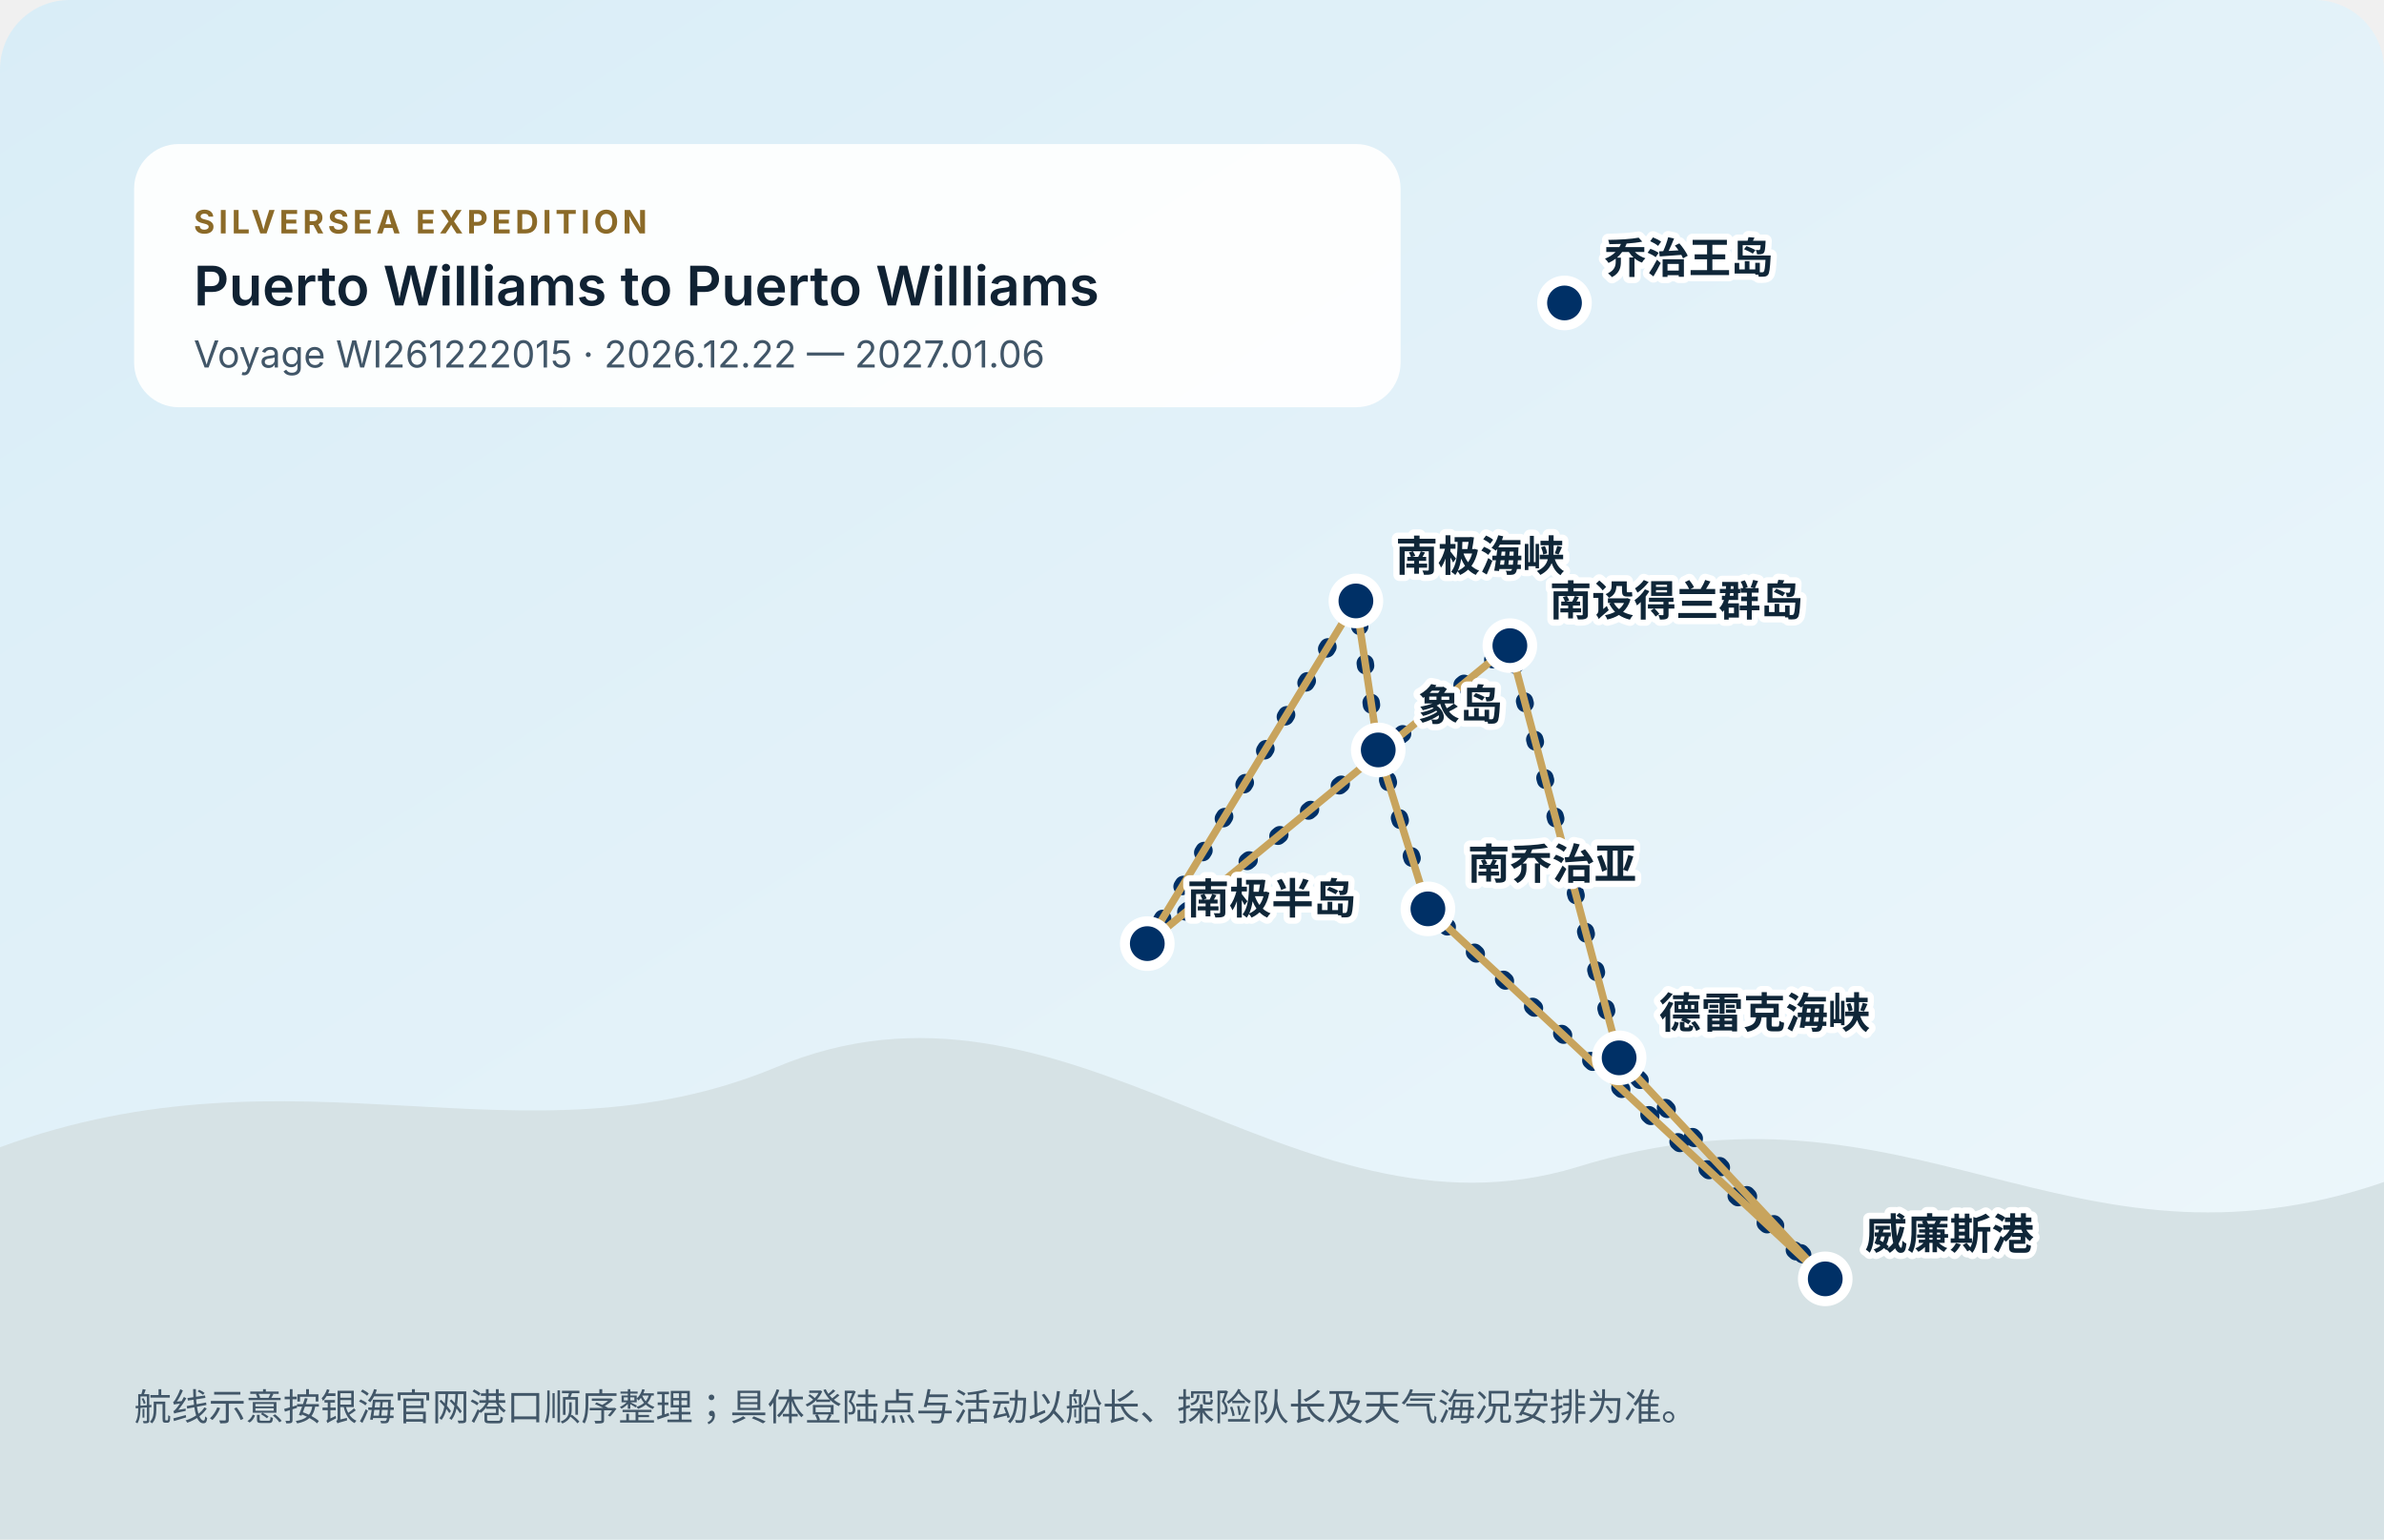
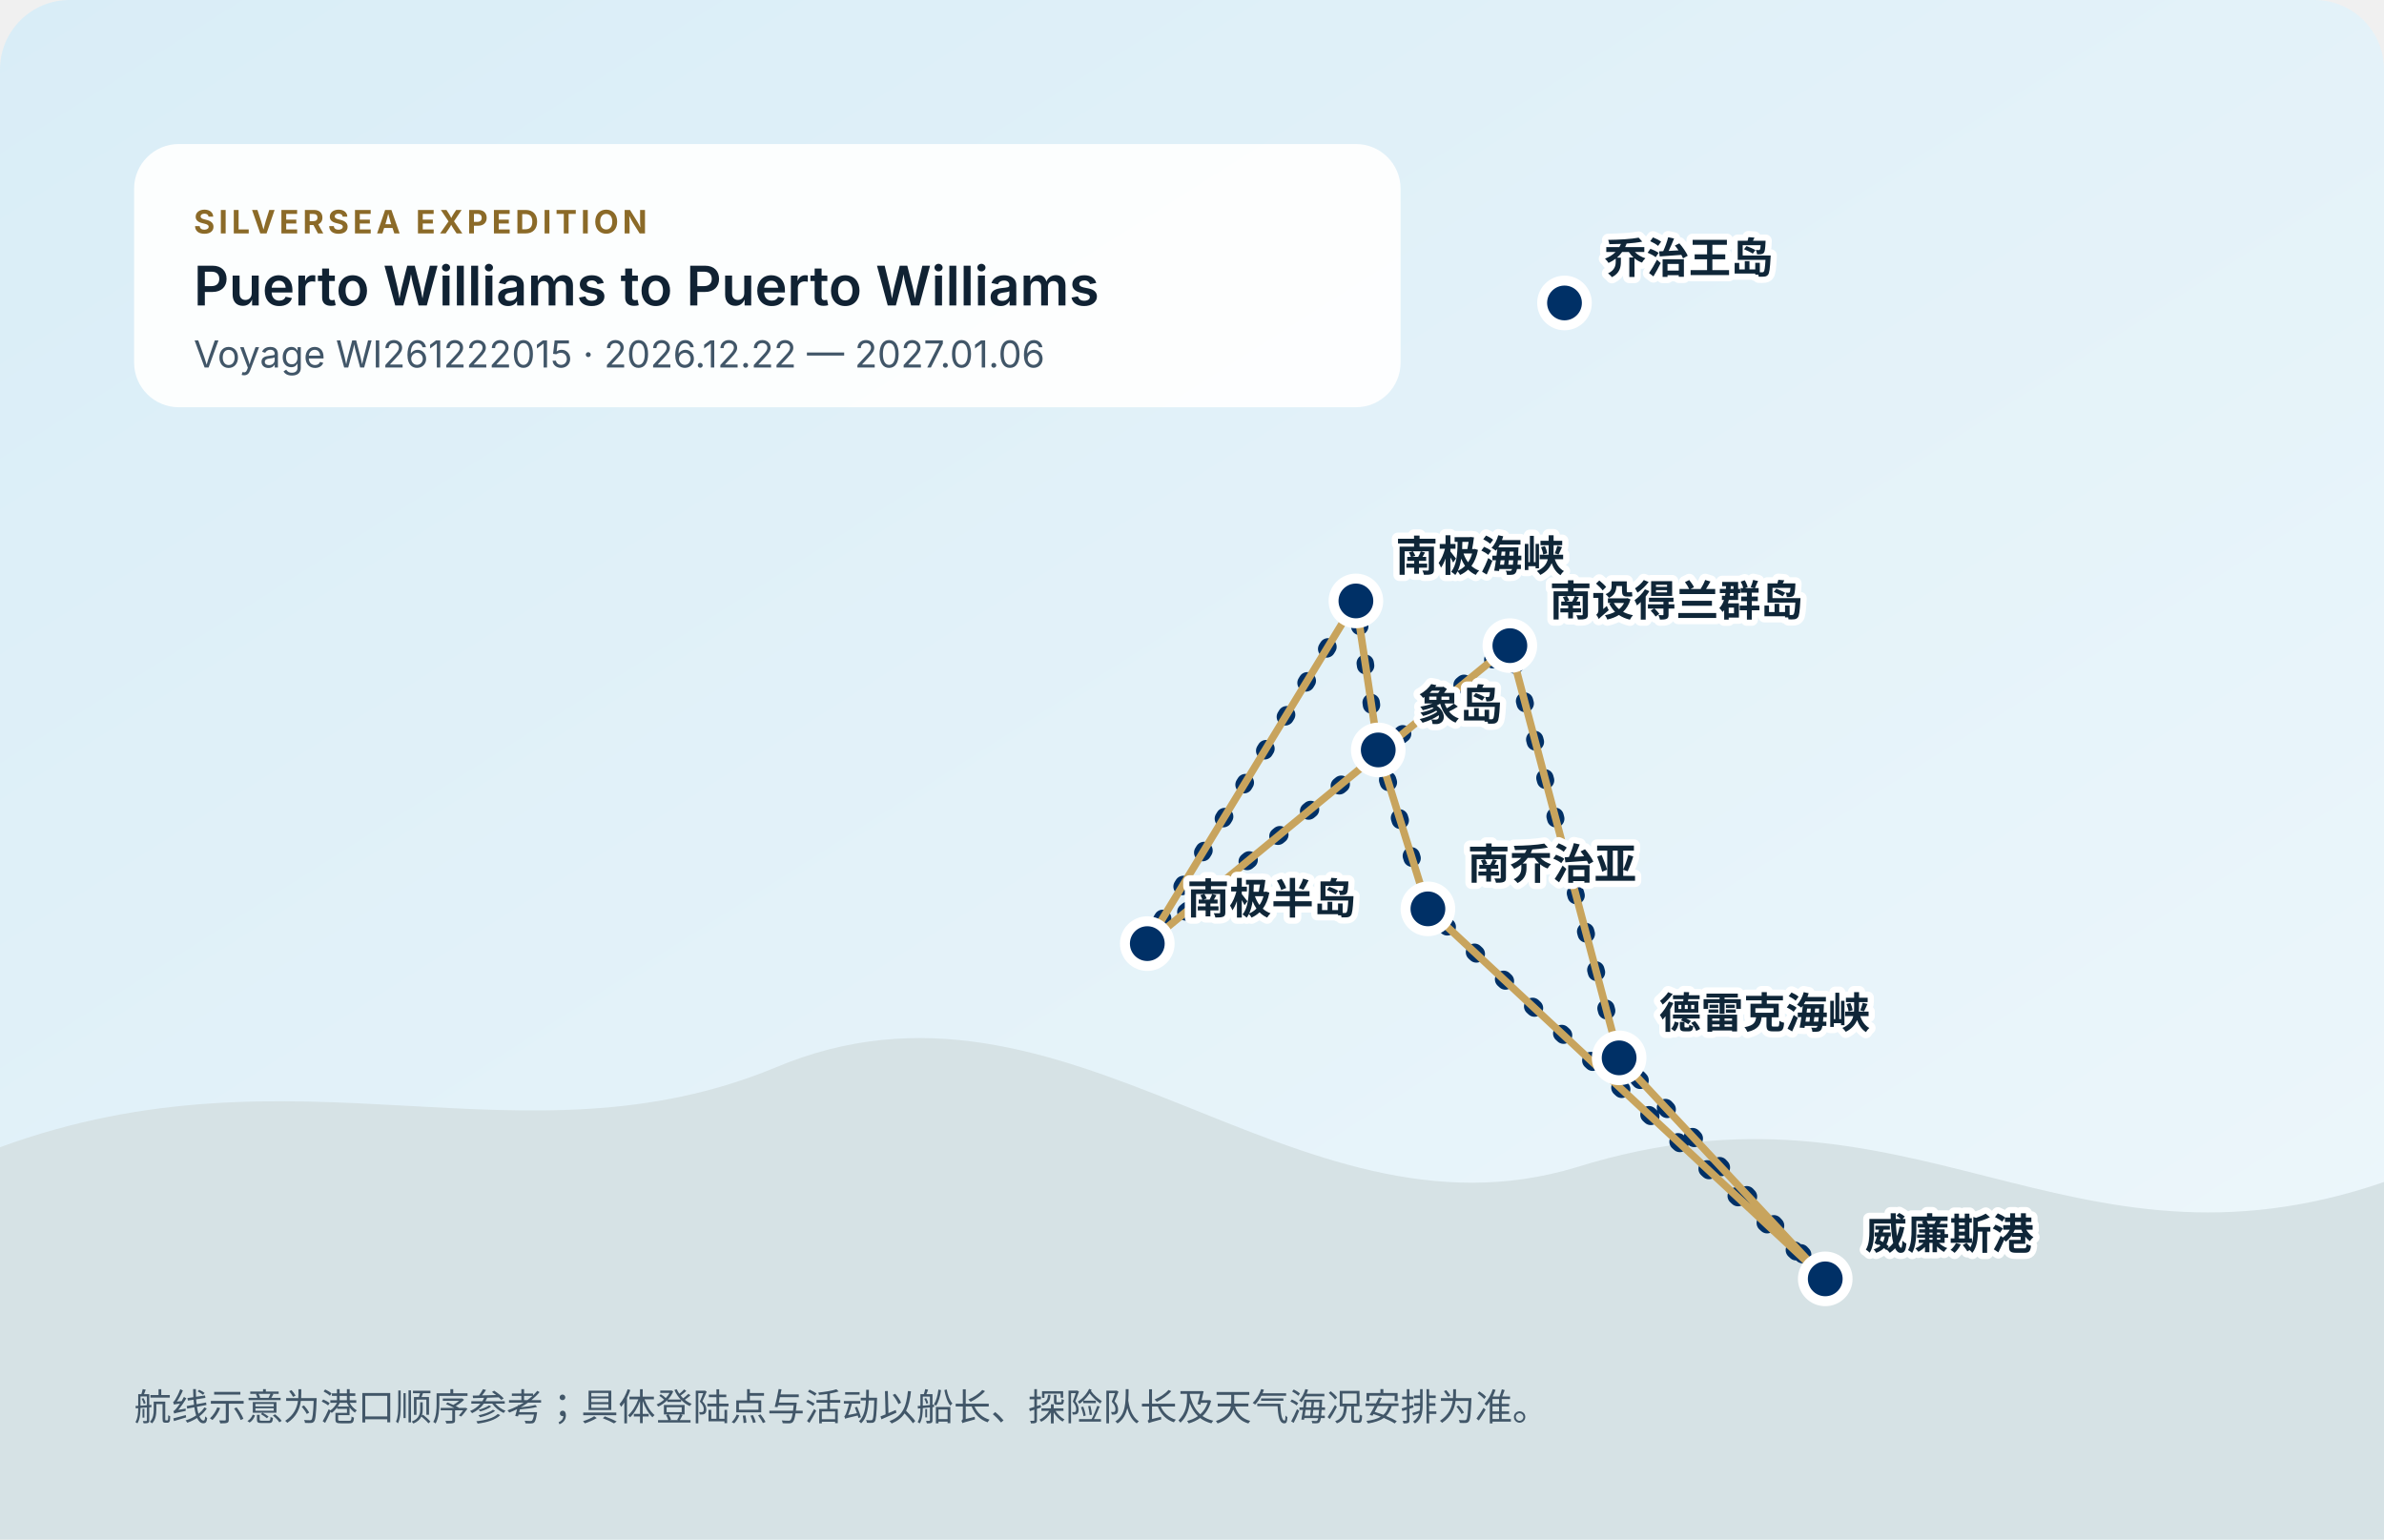
<svg xmlns="http://www.w3.org/2000/svg" viewBox="0 0 960 620" role="img" aria-labelledby="title desc">
  <defs>
    <linearGradient id="sea" x1="0" x2="1" y1="0" y2="1">
      <stop offset="0" stop-color="#d9edf7" />
      <stop offset="1" stop-color="#eef7fb" />
    </linearGradient>
  </defs>
  <rect width="960" height="620" rx="28" fill="url(#sea)" />
  <path d="M0 462 C120 418 210 472 312 430 C430 380 520 505 635 470 C770 428 832 520 960 476 L960 620 L0 620 Z" fill="#d6e2e5" />
  <path d="M 735 515 L 575 366 L 555 302 L 546 242 L 462 380 L 608 260 L 652 426 L 735 515" fill="none" stroke="#003066" stroke-width="7" stroke-linecap="round" stroke-linejoin="round" stroke-dasharray="1 15" />
  <path d="M 735 515 L 575 366 L 555 302 L 546 242 L 462 380 L 608 260 L 652 426 L 735 515" fill="none" stroke="#c8a45d" stroke-width="3" stroke-linecap="round" stroke-linejoin="round" />
  <g>
    <circle cx="630" cy="122" r="9" fill="#003066" stroke="#ffffff" stroke-width="4" />
    <text x="646" y="110" class="label">乔治王岛</text>
  </g>
  <g>
    <circle cx="546" cy="242" r="9" fill="#003066" stroke="#ffffff" stroke-width="4" />
    <text x="562" y="230" class="label">南极海峡</text>
  </g>
  <g>
    <circle cx="462" cy="380" r="9" fill="#003066" stroke="#ffffff" stroke-width="4" />
    <text x="478" y="368" class="label">南极半岛</text>
  </g>
  <g>
    <circle cx="608" cy="260" r="9" fill="#003066" stroke="#ffffff" stroke-width="4" />
    <text x="624" y="248" class="label">南设得兰群岛</text>
  </g>
  <g>
    <circle cx="652" cy="426" r="9" fill="#003066" stroke="#ffffff" stroke-width="4" />
    <text x="668" y="414" class="label">德雷克海峡</text>
  </g>
  <g>
    <circle cx="735" cy="515" r="9" fill="#003066" stroke="#ffffff" stroke-width="4" />
    <text x="751" y="503" class="label">威廉斯港</text>
  </g>
  <g>
    <circle cx="575" cy="366" r="9" fill="#003066" stroke="#ffffff" stroke-width="4" />
    <text x="591" y="354" class="label">南乔治亚</text>
  </g>
  <g>
    <circle cx="555" cy="302" r="9" fill="#003066" stroke="#ffffff" stroke-width="4" />
    <text x="571" y="290" class="label">象岛</text>
  </g>
  <g transform="translate(54 58)">
    <rect width="510" height="106" rx="18" fill="#ffffff" opacity=".92" />
    <text x="24" y="36" class="kicker">SILVERSEA EXPEDITION</text>
    <text x="24" y="65" class="title">Puerto Williams to Puerto Williams</text>
    <text x="24" y="90" class="small">Voyage WI261222015 · 2026.12.22 — 2027.01.06</text>
  </g>
-   <text x="54" y="572" class="small">航线示意按银海官网港口顺序整理；具体登陆点与活动以船长、探险队长及天气海况安排为准。</text>
+   <text x="54" y="572" class="small">航线示意为港口顺序参考；具体登陆点与活动以船长、探险队长及天气海况安排为准。</text>
  <style>
    .title { font: 600 22px -apple-system, BlinkMacSystemFont, "PingFang SC", sans-serif; fill: #102233; }
    .kicker { font: 700 13px -apple-system, BlinkMacSystemFont, "PingFang SC", sans-serif; letter-spacing: .12em; fill: #8b6a28; }
    .label { font: 600 17px -apple-system, BlinkMacSystemFont, "PingFang SC", sans-serif; fill: #0f2638; paint-order: stroke; stroke: #fff; stroke-width: 5px; stroke-linejoin: round; }
    .small { font: 15px -apple-system, BlinkMacSystemFont, "PingFang SC", sans-serif; fill: #415668; }
  </style>
</svg>
